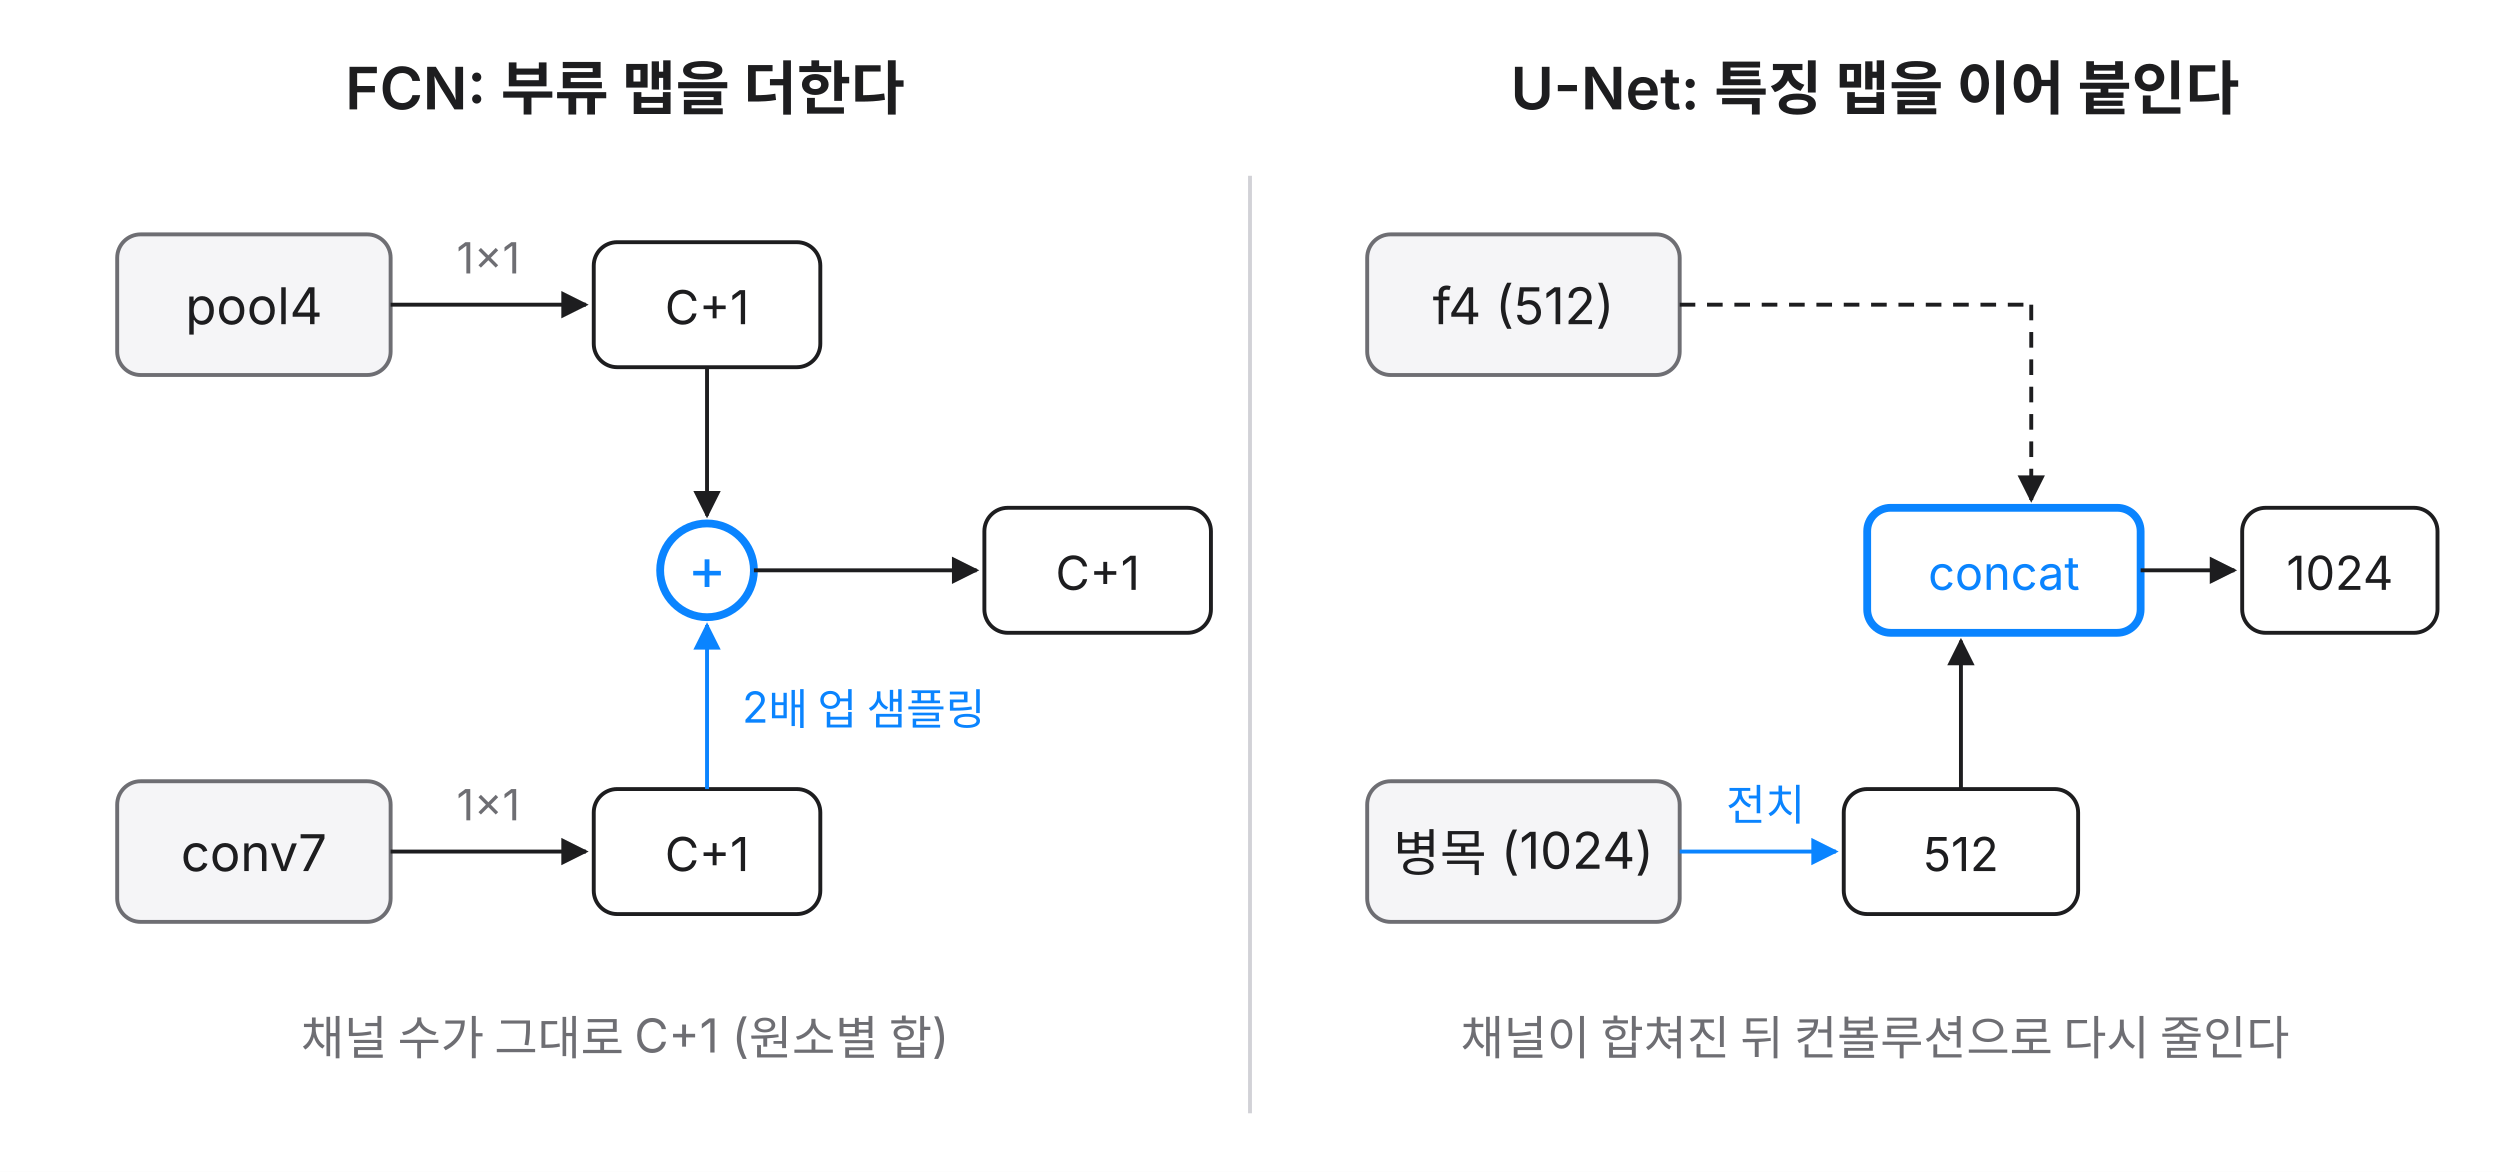
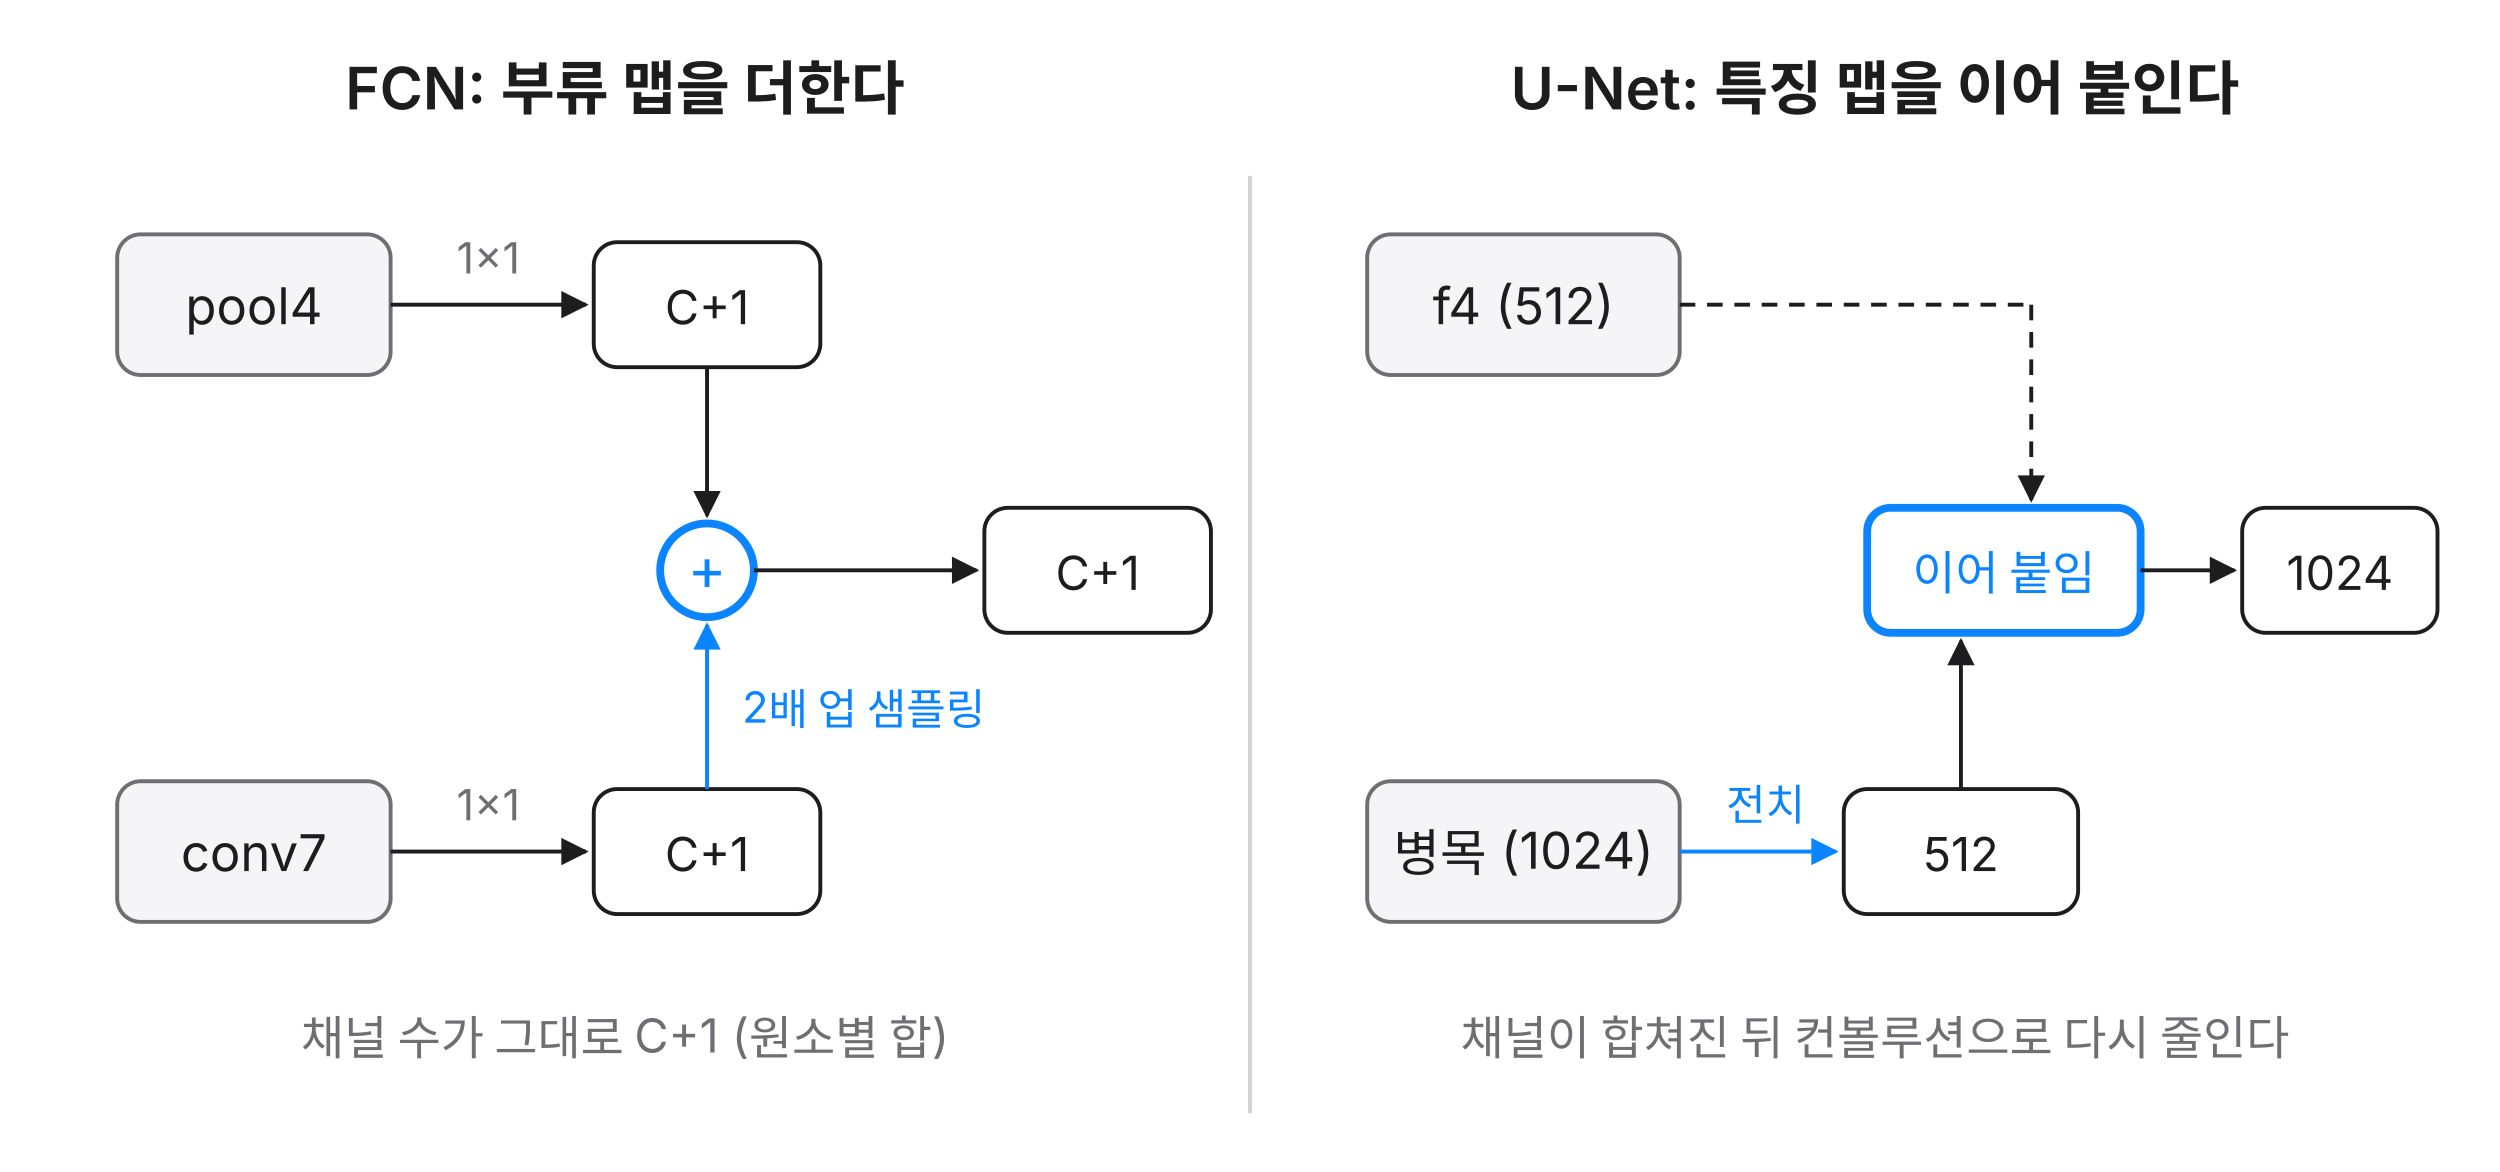
<svg xmlns="http://www.w3.org/2000/svg" viewBox="0 0 640 300" font-family="-apple-system, 'Apple SD Gothic Neo', sans-serif">
  <rect width="640" height="300" fill="#ffffff" />
  <defs>
    <marker id="a" viewBox="0 0 10 10" refX="9" refY="5" markerWidth="7" markerHeight="7" orient="auto-start-reverse">
      <path d="M0 0L10 5L0 10z" fill="#1d1d1f" />
    </marker>
    <marker id="b" viewBox="0 0 10 10" refX="9" refY="5" markerWidth="7" markerHeight="7" orient="auto-start-reverse">
      <path d="M0 0L10 5L0 10z" fill="#0a84ff" />
    </marker>
  </defs>
  <text x="160" y="28" font-size="15" font-weight="600" fill="#1d1d1f" text-anchor="middle">FCN: 부류 맵을 더한다</text>
  <text x="480" y="28" font-size="15" font-weight="600" fill="#1d1d1f" text-anchor="middle">U-Net: 특징 맵을 이어 붙인다</text>
  <line x1="320" y1="45" x2="320" y2="285" stroke="#d2d2d7" />
  <rect x="30" y="60" width="70" height="36" rx="6" fill="#f5f5f7" stroke="#6e6e73" />
  <text x="65" y="83" font-size="13" fill="#1d1d1f" text-anchor="middle">pool4</text>
  <rect x="30" y="200" width="70" height="36" rx="6" fill="#f5f5f7" stroke="#6e6e73" />
  <text x="65" y="223" font-size="13" fill="#1d1d1f" text-anchor="middle">conv7</text>
  <line x1="100" y1="78" x2="150" y2="78" stroke="#1d1d1f" marker-end="url(#a)" />
  <text x="125" y="70" font-size="11" fill="#6e6e73" text-anchor="middle">1×1</text>
  <rect x="152" y="62" width="58" height="32" rx="6" fill="#ffffff" stroke="#1d1d1f" />
  <text x="181" y="83" font-size="12" fill="#1d1d1f" text-anchor="middle">C+1</text>
  <line x1="100" y1="218" x2="150" y2="218" stroke="#1d1d1f" marker-end="url(#a)" />
  <text x="125" y="210" font-size="11" fill="#6e6e73" text-anchor="middle">1×1</text>
  <rect x="152" y="202" width="58" height="32" rx="6" fill="#ffffff" stroke="#1d1d1f" />
  <text x="181" y="223" font-size="12" fill="#1d1d1f" text-anchor="middle">C+1</text>
  <line x1="181" y1="202" x2="181" y2="160" stroke="#0a84ff" marker-end="url(#b)" />
  <text x="190" y="185" font-size="11" fill="#0a84ff">2배 업 샘플링</text>
  <circle cx="181" cy="146" r="12" fill="#ffffff" stroke="#0a84ff" stroke-width="2" />
  <text x="181" y="151" font-size="15" fill="#0a84ff" text-anchor="middle">+</text>
  <line x1="181" y1="94" x2="181" y2="132" stroke="#1d1d1f" marker-end="url(#a)" />
  <line x1="193" y1="146" x2="250" y2="146" stroke="#1d1d1f" marker-end="url(#a)" />
  <rect x="252" y="130" width="58" height="32" rx="6" fill="#ffffff" stroke="#1d1d1f" />
  <text x="281" y="151" font-size="12" fill="#1d1d1f" text-anchor="middle">C+1</text>
  <text x="160" y="270" font-size="12" fill="#6e6e73" text-anchor="middle">채널 수가 그대로 C+1 (원소별 합)</text>
  <rect x="350" y="60" width="80" height="36" rx="6" fill="#f5f5f7" stroke="#6e6e73" />
  <text x="390" y="83" font-size="13" fill="#1d1d1f" text-anchor="middle">f4 (512)</text>
  <rect x="350" y="200" width="80" height="36" rx="6" fill="#f5f5f7" stroke="#6e6e73" />
  <text x="390" y="223" font-size="13" fill="#1d1d1f" text-anchor="middle">병목 (1024)</text>
  <line x1="430" y1="218" x2="470" y2="218" stroke="#0a84ff" marker-end="url(#b)" />
  <text x="452" y="210" font-size="11" fill="#0a84ff" text-anchor="middle">전치</text>
  <rect x="472" y="202" width="60" height="32" rx="6" fill="#ffffff" stroke="#1d1d1f" />
  <text x="502" y="223" font-size="12" fill="#1d1d1f" text-anchor="middle">512</text>
  <line x1="430" y1="78" x2="520" y2="78" stroke="#1d1d1f" stroke-dasharray="4 3" />
  <line x1="520" y1="78" x2="520" y2="128" stroke="#1d1d1f" stroke-dasharray="4 3" marker-end="url(#a)" />
  <line x1="502" y1="202" x2="502" y2="164" stroke="#1d1d1f" marker-end="url(#a)" />
  <rect x="478" y="130" width="70" height="32" rx="6" fill="#ffffff" stroke="#0a84ff" stroke-width="2" />
-   <text x="513" y="151" font-size="12" fill="#0a84ff" text-anchor="middle">concat</text>
+   <text x="513" y="151" font-size="12" fill="#0a84ff" text-anchor="middle">이어 붙임</text>
  <line x1="548" y1="146" x2="572" y2="146" stroke="#1d1d1f" marker-end="url(#a)" />
  <rect x="574" y="130" width="50" height="32" rx="6" fill="#ffffff" stroke="#1d1d1f" />
  <text x="599" y="151" font-size="12" fill="#1d1d1f" text-anchor="middle">1024</text>
  <text x="480" y="270" font-size="12" fill="#6e6e73" text-anchor="middle">채널이 합쳐진 뒤 컨볼루션으로 다시 줄인다</text>
</svg>
